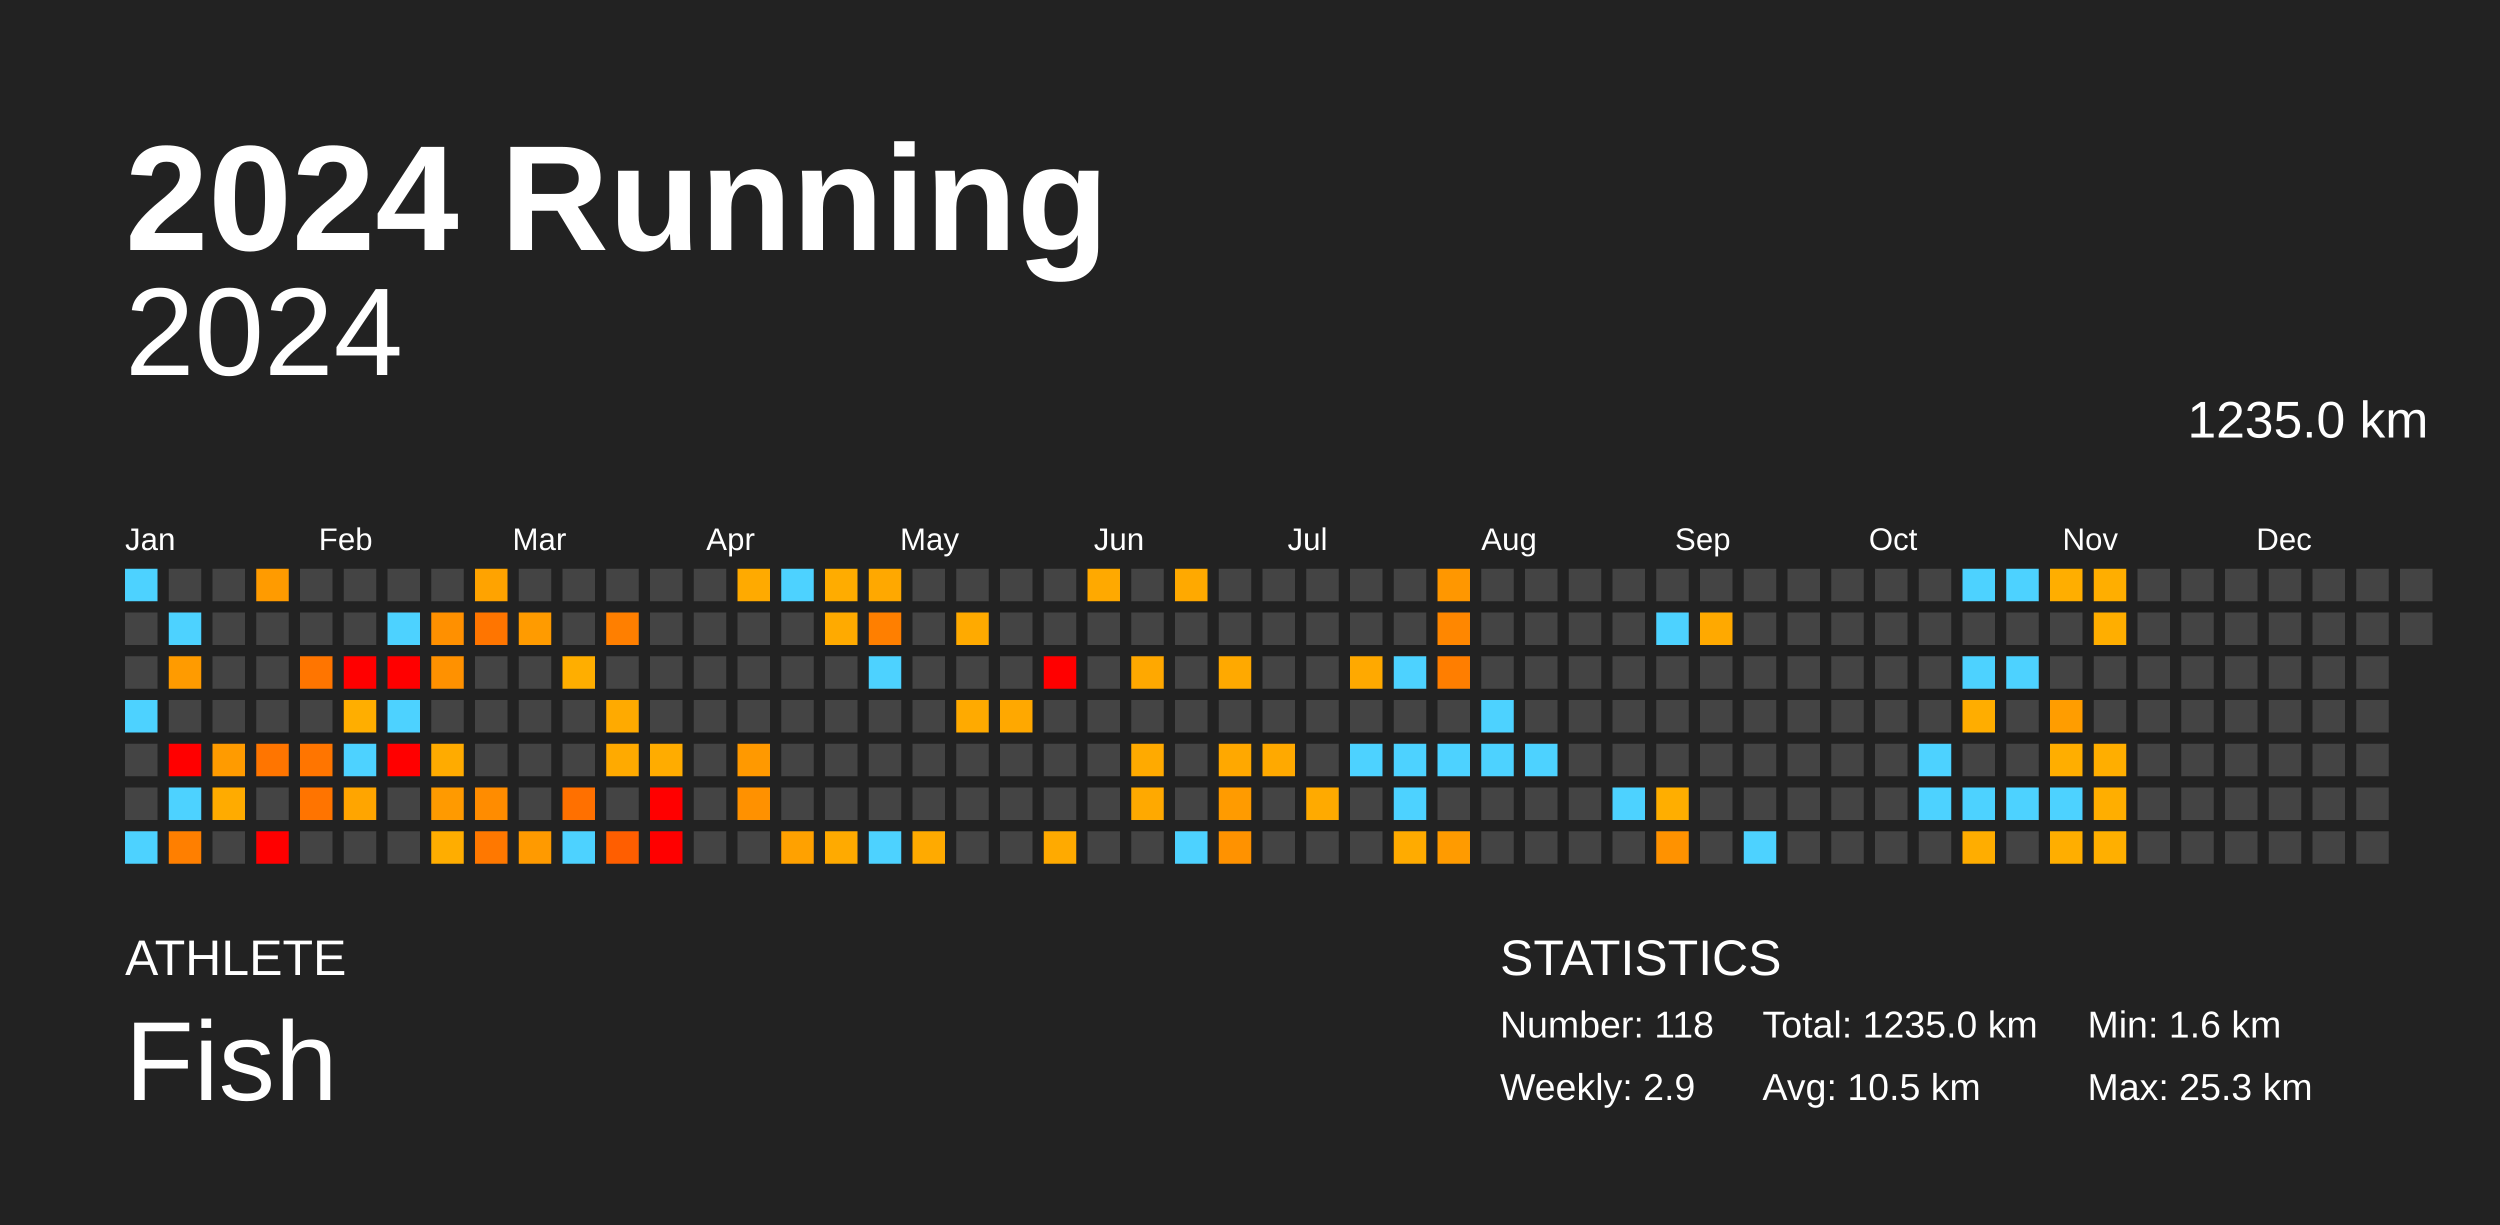
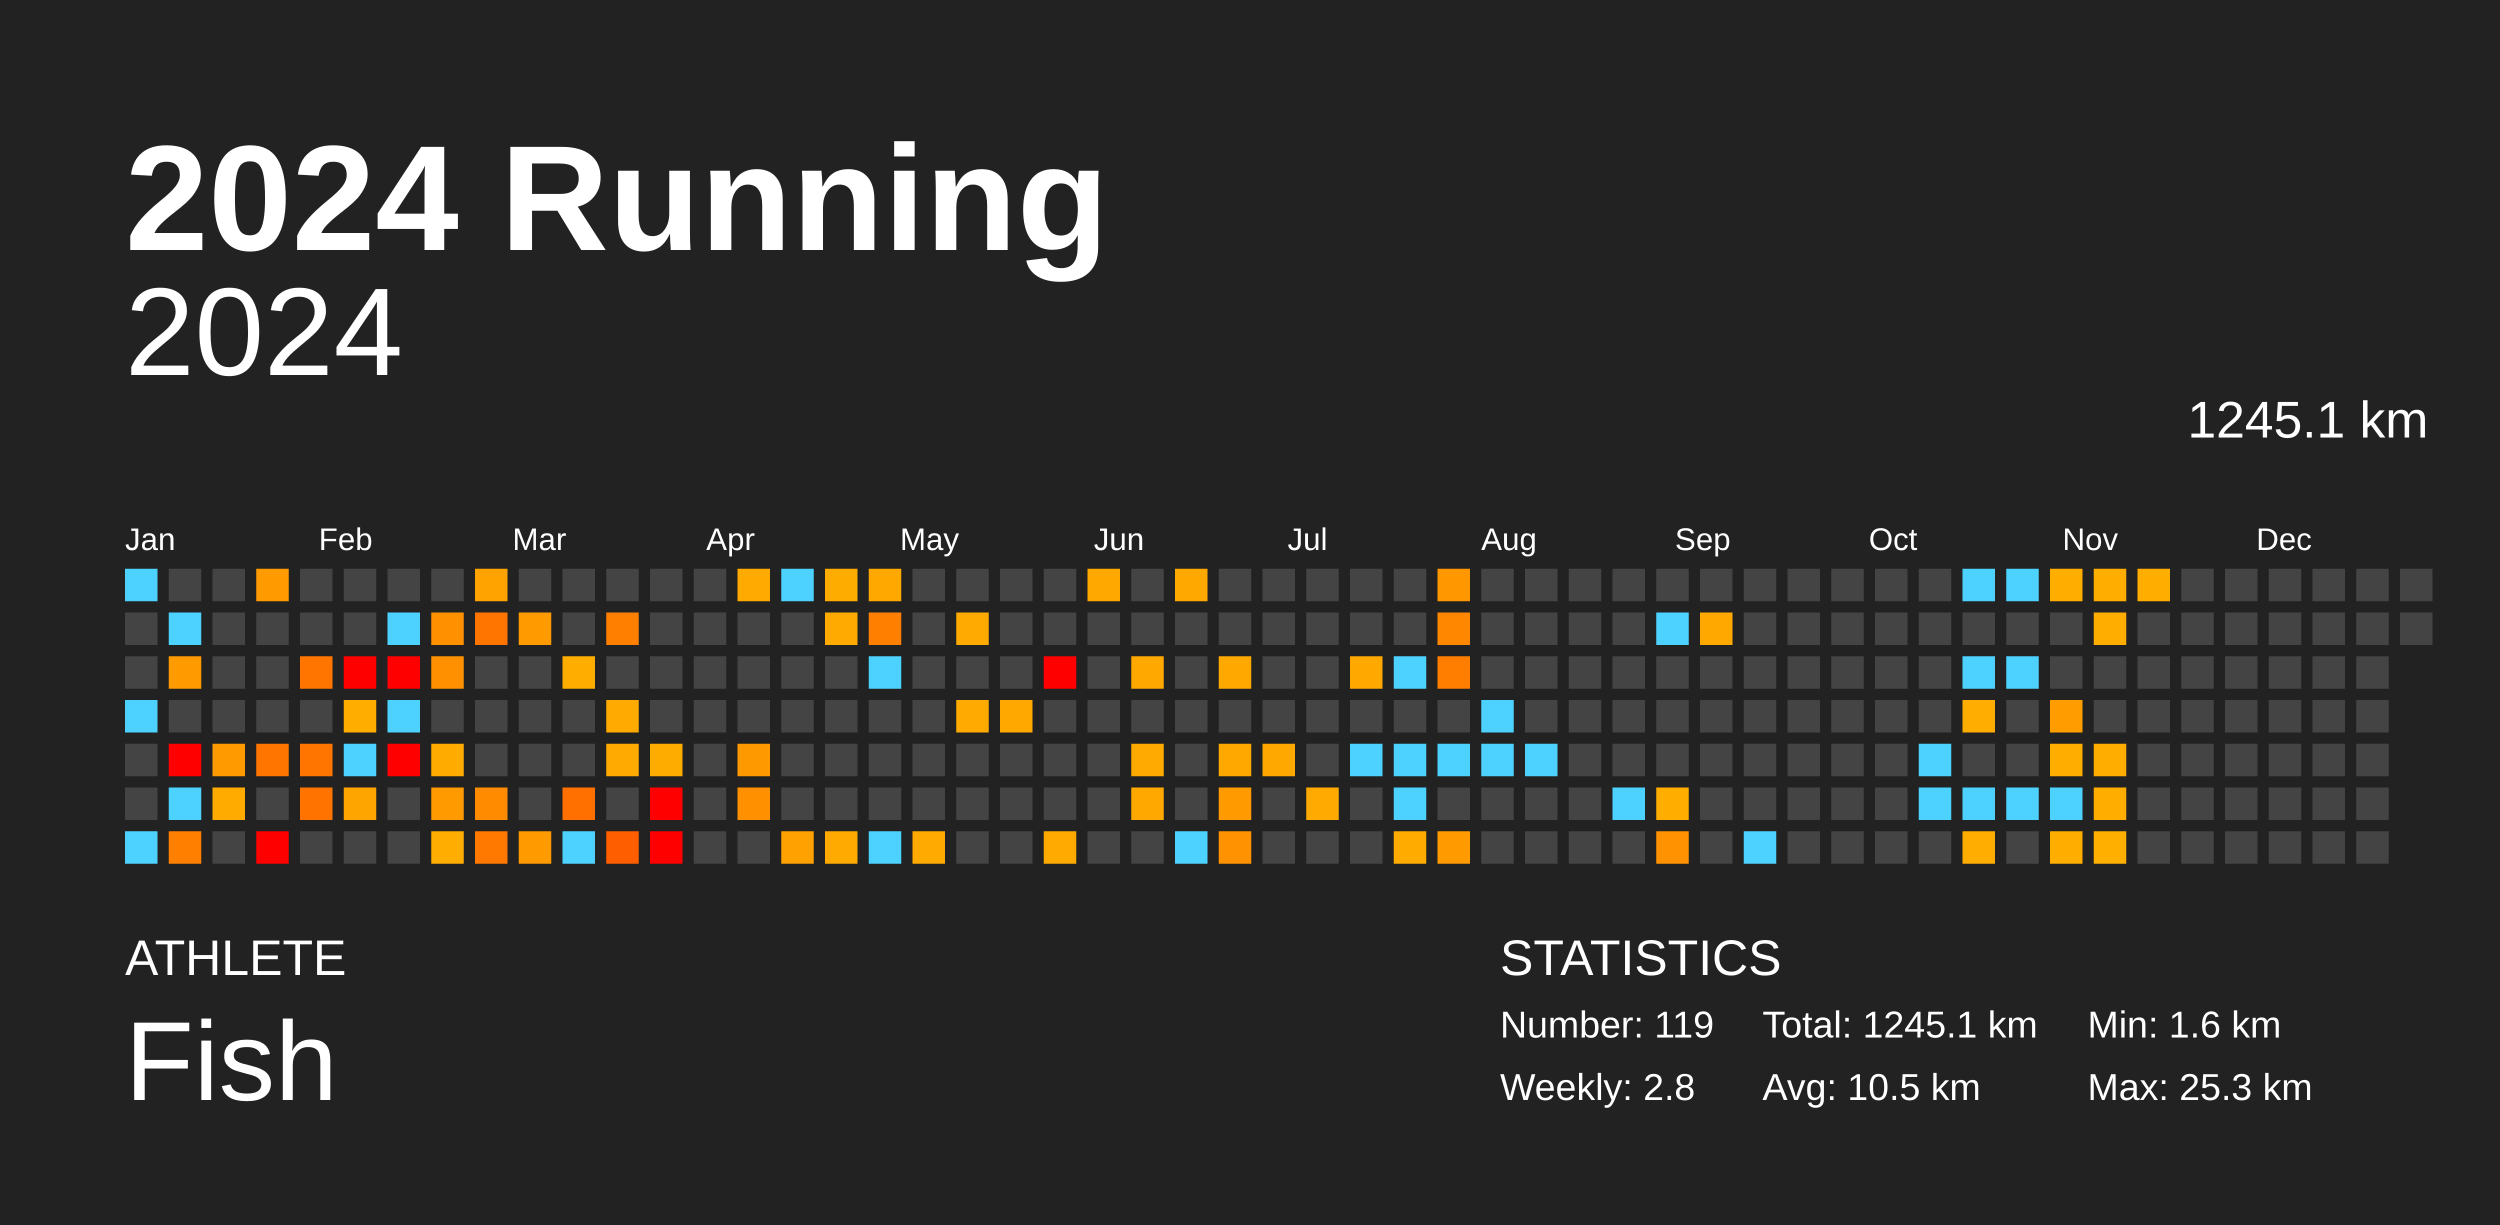
<svg xmlns="http://www.w3.org/2000/svg" baseProfile="full" height="98mm" version="1.1" viewBox="0,0,200,98" width="200mm">
  <defs />
  <rect fill="#222222" height="98" width="200" x="0" y="0" />
  <text fill="#FFFFFF" style="font-size:12px; font-family:Arial; font-weight:bold;" x="10" y="20">2024 Running</text>
  <text fill="#FFFFFF" style="font-size:4px; font-family:Arial" x="10" y="78">ATHLETE</text>
  <text fill="#FFFFFF" style="font-size:9px; font-family:Arial" x="10" y="88">Fish</text>
  <text fill="#FFFFFF" style="font-size:4px; font-family:Arial" x="120" y="78">STATISTICS</text>
-   <text fill="#FFFFFF" style="font-size:3px; font-family:Arial" x="120" y="83">Number: 118</text>
-   <text fill="#FFFFFF" style="font-size:3px; font-family:Arial" x="120" y="88">Weekly: 2.9</text>
-   <text fill="#FFFFFF" style="font-size:3px; font-family:Arial" x="141" y="83">Total: 1235.0 km</text>
+   <text fill="#FFFFFF" style="font-size:3px; font-family:Arial" x="120" y="83">Number: 119</text>
+   <text fill="#FFFFFF" style="font-size:3px; font-family:Arial" x="120" y="88">Weekly: 2.8</text>
+   <text fill="#FFFFFF" style="font-size:3px; font-family:Arial" x="141" y="83">Total: 1245.1 km</text>
  <text fill="#FFFFFF" style="font-size:3px; font-family:Arial" x="141" y="88">Avg: 10.5 km</text>
  <text fill="#FFFFFF" style="font-size:3px; font-family:Arial" x="167" y="83">Min: 1.6 km</text>
  <text fill="#FFFFFF" style="font-size:3px; font-family:Arial" x="167" y="88">Max: 25.3 km</text>
  <text alignment-baseline="hanging" fill="#FFFFFF" style="font-size:10.0px; font-family:Arial;" x="10" y="30">2024</text>
-   <text alignment-baseline="hanging" fill="#FFFFFF" style="font-size:4.125px; font-family:Arial;" x="175" y="35">1235.0 km</text>
+   <text alignment-baseline="hanging" fill="#FFFFFF" style="font-size:4.125px; font-family:Arial;" x="175" y="35">1245.1 km</text>
  <text fill="#FFFFFF" style="font-size:2.5px; font-family:Arial" x="10.0" y="44">Jan</text>
  <text fill="#FFFFFF" style="font-size:2.5px; font-family:Arial" x="25.5" y="44">Feb</text>
  <text fill="#FFFFFF" style="font-size:2.5px; font-family:Arial" x="41.0" y="44">Mar</text>
  <text fill="#FFFFFF" style="font-size:2.5px; font-family:Arial" x="56.5" y="44">Apr</text>
  <text fill="#FFFFFF" style="font-size:2.5px; font-family:Arial" x="72.0" y="44">May</text>
  <text fill="#FFFFFF" style="font-size:2.5px; font-family:Arial" x="87.5" y="44">Jun</text>
  <text fill="#FFFFFF" style="font-size:2.5px; font-family:Arial" x="103.0" y="44">Jul</text>
  <text fill="#FFFFFF" style="font-size:2.5px; font-family:Arial" x="118.5" y="44">Aug</text>
  <text fill="#FFFFFF" style="font-size:2.5px; font-family:Arial" x="134.0" y="44">Sep</text>
  <text fill="#FFFFFF" style="font-size:2.5px; font-family:Arial" x="149.5" y="44">Oct</text>
  <text fill="#FFFFFF" style="font-size:2.5px; font-family:Arial" x="165.0" y="44">Nov</text>
  <text fill="#FFFFFF" style="font-size:2.5px; font-family:Arial" x="180.5" y="44">Dec</text>
  <rect fill="#4dd2ff" height="2.6" width="2.6" x="10.0" y="45.5" />
  <rect fill="#444444" height="2.6" width="2.6" x="10.0" y="49.0" />
  <rect fill="#444444" height="2.6" width="2.6" x="10.0" y="52.5" />
  <rect fill="#4dd2ff" height="2.6" width="2.6" x="10.0" y="56.0" />
  <rect fill="#444444" height="2.6" width="2.6" x="10.0" y="59.5" />
  <rect fill="#444444" height="2.6" width="2.6" x="10.0" y="63.0" />
  <rect fill="#4dd2ff" height="2.6" width="2.6" x="10.0" y="66.5" />
  <rect fill="#444444" height="2.6" width="2.6" x="13.5" y="45.5" />
  <rect fill="#4dd2ff" height="2.6" width="2.6" x="13.5" y="49.0" />
  <rect fill="#ff9b00" height="2.6" width="2.6" x="13.5" y="52.5" />
  <rect fill="#444444" height="2.6" width="2.6" x="13.5" y="56.0" />
  <rect fill="red" height="2.6" width="2.6" x="13.5" y="59.5" />
  <rect fill="#4dd2ff" height="2.6" width="2.6" x="13.5" y="63.0" />
  <rect fill="#ff7f00" height="2.6" width="2.6" x="13.5" y="66.5" />
  <rect fill="#444444" height="2.6" width="2.6" x="17.0" y="45.5" />
  <rect fill="#444444" height="2.6" width="2.6" x="17.0" y="49.0" />
  <rect fill="#444444" height="2.6" width="2.6" x="17.0" y="52.5" />
  <rect fill="#444444" height="2.6" width="2.6" x="17.0" y="56.0" />
  <rect fill="#ff9b00" height="2.6" width="2.6" x="17.0" y="59.5" />
  <rect fill="#ffab00" height="2.6" width="2.6" x="17.0" y="63.0" />
  <rect fill="#444444" height="2.6" width="2.6" x="17.0" y="66.5" />
  <rect fill="#ff9b00" height="2.6" width="2.6" x="20.5" y="45.5" />
  <rect fill="#444444" height="2.6" width="2.6" x="20.5" y="49.0" />
  <rect fill="#444444" height="2.6" width="2.6" x="20.5" y="52.5" />
  <rect fill="#444444" height="2.6" width="2.6" x="20.5" y="56.0" />
  <rect fill="#ff7500" height="2.6" width="2.6" x="20.5" y="59.5" />
  <rect fill="#444444" height="2.6" width="2.6" x="20.5" y="63.0" />
  <rect fill="red" height="2.6" width="2.6" x="20.5" y="66.5" />
  <rect fill="#444444" height="2.6" width="2.6" x="24.0" y="45.5" />
  <rect fill="#444444" height="2.6" width="2.6" x="24.0" y="49.0" />
  <rect fill="#ff7500" height="2.6" width="2.6" x="24.0" y="52.5" />
  <rect fill="#444444" height="2.6" width="2.6" x="24.0" y="56.0" />
  <rect fill="#ff7500" height="2.6" width="2.6" x="24.0" y="59.5" />
  <rect fill="#ff7400" height="2.6" width="2.6" x="24.0" y="63.0" />
  <rect fill="#444444" height="2.6" width="2.6" x="24.0" y="66.5" />
  <rect fill="#444444" height="2.6" width="2.6" x="27.5" y="45.5" />
  <rect fill="#444444" height="2.6" width="2.6" x="27.5" y="49.0" />
  <rect fill="red" height="2.6" width="2.6" x="27.5" y="52.5" />
  <rect fill="#ffae00" height="2.6" width="2.6" x="27.5" y="56.0" />
  <rect fill="#4dd2ff" height="2.6" width="2.6" x="27.5" y="59.5" />
  <rect fill="#ffa500" height="2.6" width="2.6" x="27.5" y="63.0" />
  <rect fill="#444444" height="2.6" width="2.6" x="27.5" y="66.5" />
  <rect fill="#444444" height="2.6" width="2.6" x="31.0" y="45.5" />
  <rect fill="#4dd2ff" height="2.6" width="2.6" x="31.0" y="49.0" />
  <rect fill="red" height="2.6" width="2.6" x="31.0" y="52.5" />
  <rect fill="#4dd2ff" height="2.6" width="2.6" x="31.0" y="56.0" />
  <rect fill="red" height="2.6" width="2.6" x="31.0" y="59.5" />
  <rect fill="#444444" height="2.6" width="2.6" x="31.0" y="63.0" />
  <rect fill="#444444" height="2.6" width="2.6" x="31.0" y="66.5" />
  <rect fill="#444444" height="2.6" width="2.6" x="34.5" y="45.5" />
  <rect fill="#ff9000" height="2.6" width="2.6" x="34.5" y="49.0" />
  <rect fill="#ff9100" height="2.6" width="2.6" x="34.5" y="52.5" />
  <rect fill="#444444" height="2.6" width="2.6" x="34.5" y="56.0" />
  <rect fill="#ffab00" height="2.6" width="2.6" x="34.5" y="59.5" />
  <rect fill="#ff9a00" height="2.6" width="2.6" x="34.5" y="63.0" />
  <rect fill="#ffad00" height="2.6" width="2.6" x="34.5" y="66.5" />
  <rect fill="#ffa300" height="2.6" width="2.6" x="38.0" y="45.5" />
  <rect fill="#ff7500" height="2.6" width="2.6" x="38.0" y="49.0" />
  <rect fill="#444444" height="2.6" width="2.6" x="38.0" y="52.5" />
  <rect fill="#444444" height="2.6" width="2.6" x="38.0" y="56.0" />
  <rect fill="#444444" height="2.6" width="2.6" x="38.0" y="59.5" />
  <rect fill="#ff8c00" height="2.6" width="2.6" x="38.0" y="63.0" />
  <rect fill="#ff7800" height="2.6" width="2.6" x="38.0" y="66.5" />
  <rect fill="#444444" height="2.6" width="2.6" x="41.5" y="45.5" />
  <rect fill="#ff9b00" height="2.6" width="2.6" x="41.5" y="49.0" />
  <rect fill="#444444" height="2.6" width="2.6" x="41.5" y="52.5" />
  <rect fill="#444444" height="2.6" width="2.6" x="41.5" y="56.0" />
  <rect fill="#444444" height="2.6" width="2.6" x="41.5" y="59.5" />
  <rect fill="#444444" height="2.6" width="2.6" x="41.5" y="63.0" />
  <rect fill="#ff9a00" height="2.6" width="2.6" x="41.5" y="66.5" />
  <rect fill="#444444" height="2.6" width="2.6" x="45.0" y="45.5" />
  <rect fill="#444444" height="2.6" width="2.6" x="45.0" y="49.0" />
  <rect fill="#ffae00" height="2.6" width="2.6" x="45.0" y="52.5" />
  <rect fill="#444444" height="2.6" width="2.6" x="45.0" y="56.0" />
  <rect fill="#444444" height="2.6" width="2.6" x="45.0" y="59.5" />
  <rect fill="#ff7000" height="2.6" width="2.6" x="45.0" y="63.0" />
  <rect fill="#4dd2ff" height="2.6" width="2.6" x="45.0" y="66.5" />
  <rect fill="#444444" height="2.6" width="2.6" x="48.5" y="45.5" />
  <rect fill="#ff7f00" height="2.6" width="2.6" x="48.5" y="49.0" />
  <rect fill="#444444" height="2.6" width="2.6" x="48.5" y="52.5" />
  <rect fill="#ffaa00" height="2.6" width="2.6" x="48.5" y="56.0" />
  <rect fill="#ffaa00" height="2.6" width="2.6" x="48.5" y="59.5" />
  <rect fill="#444444" height="2.6" width="2.6" x="48.5" y="63.0" />
  <rect fill="#ff5e00" height="2.6" width="2.6" x="48.5" y="66.5" />
  <rect fill="#444444" height="2.6" width="2.6" x="52.0" y="45.5" />
  <rect fill="#444444" height="2.6" width="2.6" x="52.0" y="49.0" />
  <rect fill="#444444" height="2.6" width="2.6" x="52.0" y="52.5" />
  <rect fill="#444444" height="2.6" width="2.6" x="52.0" y="56.0" />
  <rect fill="#ffac00" height="2.6" width="2.6" x="52.0" y="59.5" />
  <rect fill="red" height="2.6" width="2.6" x="52.0" y="63.0" />
  <rect fill="red" height="2.6" width="2.6" x="52.0" y="66.5" />
  <rect fill="#444444" height="2.6" width="2.6" x="55.5" y="45.5" />
  <rect fill="#444444" height="2.6" width="2.6" x="55.5" y="49.0" />
  <rect fill="#444444" height="2.6" width="2.6" x="55.5" y="52.5" />
  <rect fill="#444444" height="2.6" width="2.6" x="55.5" y="56.0" />
  <rect fill="#444444" height="2.6" width="2.6" x="55.5" y="59.5" />
  <rect fill="#444444" height="2.6" width="2.6" x="55.5" y="63.0" />
  <rect fill="#444444" height="2.6" width="2.6" x="55.5" y="66.5" />
  <rect fill="#ffaa00" height="2.6" width="2.6" x="59.0" y="45.5" />
  <rect fill="#444444" height="2.6" width="2.6" x="59.0" y="49.0" />
  <rect fill="#444444" height="2.6" width="2.6" x="59.0" y="52.5" />
  <rect fill="#444444" height="2.6" width="2.6" x="59.0" y="56.0" />
  <rect fill="#ff9900" height="2.6" width="2.6" x="59.0" y="59.5" />
  <rect fill="#ff9100" height="2.6" width="2.6" x="59.0" y="63.0" />
  <rect fill="#444444" height="2.6" width="2.6" x="59.0" y="66.5" />
  <rect fill="#4dd2ff" height="2.6" width="2.6" x="62.5" y="45.5" />
  <rect fill="#444444" height="2.6" width="2.6" x="62.5" y="49.0" />
  <rect fill="#444444" height="2.6" width="2.6" x="62.5" y="52.5" />
  <rect fill="#444444" height="2.6" width="2.6" x="62.5" y="56.0" />
  <rect fill="#444444" height="2.6" width="2.6" x="62.5" y="59.5" />
  <rect fill="#444444" height="2.6" width="2.6" x="62.5" y="63.0" />
  <rect fill="#ffa100" height="2.6" width="2.6" x="62.5" y="66.5" />
  <rect fill="#ffac00" height="2.6" width="2.6" x="66.0" y="45.5" />
  <rect fill="#ffaa00" height="2.6" width="2.6" x="66.0" y="49.0" />
  <rect fill="#444444" height="2.6" width="2.6" x="66.0" y="52.5" />
  <rect fill="#444444" height="2.6" width="2.6" x="66.0" y="56.0" />
  <rect fill="#444444" height="2.6" width="2.6" x="66.0" y="59.5" />
  <rect fill="#444444" height="2.6" width="2.6" x="66.0" y="63.0" />
  <rect fill="#ffaa00" height="2.6" width="2.6" x="66.0" y="66.5" />
  <rect fill="#ffa800" height="2.6" width="2.6" x="69.5" y="45.5" />
  <rect fill="#ff7f00" height="2.6" width="2.6" x="69.5" y="49.0" />
  <rect fill="#4dd2ff" height="2.6" width="2.6" x="69.5" y="52.5" />
  <rect fill="#444444" height="2.6" width="2.6" x="69.5" y="56.0" />
  <rect fill="#444444" height="2.6" width="2.6" x="69.5" y="59.5" />
  <rect fill="#444444" height="2.6" width="2.6" x="69.5" y="63.0" />
  <rect fill="#4dd2ff" height="2.6" width="2.6" x="69.5" y="66.5" />
  <rect fill="#444444" height="2.6" width="2.6" x="73.0" y="45.5" />
  <rect fill="#444444" height="2.6" width="2.6" x="73.0" y="49.0" />
  <rect fill="#444444" height="2.6" width="2.6" x="73.0" y="52.5" />
  <rect fill="#444444" height="2.6" width="2.6" x="73.0" y="56.0" />
  <rect fill="#444444" height="2.6" width="2.6" x="73.0" y="59.5" />
  <rect fill="#444444" height="2.6" width="2.6" x="73.0" y="63.0" />
  <rect fill="#ffaa00" height="2.6" width="2.6" x="73.0" y="66.5" />
  <rect fill="#444444" height="2.6" width="2.6" x="76.5" y="45.5" />
  <rect fill="#ffaa00" height="2.6" width="2.6" x="76.5" y="49.0" />
  <rect fill="#444444" height="2.6" width="2.6" x="76.5" y="52.5" />
  <rect fill="#ffaa00" height="2.6" width="2.6" x="76.5" y="56.0" />
  <rect fill="#444444" height="2.6" width="2.6" x="76.5" y="59.5" />
  <rect fill="#444444" height="2.6" width="2.6" x="76.5" y="63.0" />
  <rect fill="#444444" height="2.6" width="2.6" x="76.5" y="66.5" />
  <rect fill="#444444" height="2.6" width="2.6" x="80.0" y="45.5" />
  <rect fill="#444444" height="2.6" width="2.6" x="80.0" y="49.0" />
  <rect fill="#444444" height="2.6" width="2.6" x="80.0" y="52.5" />
  <rect fill="#ffa800" height="2.6" width="2.6" x="80.0" y="56.0" />
  <rect fill="#444444" height="2.6" width="2.6" x="80.0" y="59.5" />
  <rect fill="#444444" height="2.6" width="2.6" x="80.0" y="63.0" />
  <rect fill="#444444" height="2.6" width="2.6" x="80.0" y="66.5" />
  <rect fill="#444444" height="2.6" width="2.6" x="83.5" y="45.5" />
  <rect fill="#444444" height="2.6" width="2.6" x="83.5" y="49.0" />
  <rect fill="red" height="2.6" width="2.6" x="83.5" y="52.5" />
  <rect fill="#444444" height="2.6" width="2.6" x="83.5" y="56.0" />
  <rect fill="#444444" height="2.6" width="2.6" x="83.5" y="59.5" />
  <rect fill="#444444" height="2.6" width="2.6" x="83.5" y="63.0" />
  <rect fill="#ffaa00" height="2.6" width="2.6" x="83.5" y="66.5" />
  <rect fill="#ffa900" height="2.6" width="2.6" x="87.0" y="45.5" />
  <rect fill="#444444" height="2.6" width="2.6" x="87.0" y="49.0" />
  <rect fill="#444444" height="2.6" width="2.6" x="87.0" y="52.5" />
  <rect fill="#444444" height="2.6" width="2.6" x="87.0" y="56.0" />
  <rect fill="#444444" height="2.6" width="2.6" x="87.0" y="59.5" />
  <rect fill="#444444" height="2.6" width="2.6" x="87.0" y="63.0" />
  <rect fill="#444444" height="2.6" width="2.6" x="87.0" y="66.5" />
  <rect fill="#444444" height="2.6" width="2.6" x="90.5" y="45.5" />
  <rect fill="#444444" height="2.6" width="2.6" x="90.5" y="49.0" />
  <rect fill="#ffa800" height="2.6" width="2.6" x="90.5" y="52.5" />
  <rect fill="#444444" height="2.6" width="2.6" x="90.5" y="56.0" />
  <rect fill="#ffaa00" height="2.6" width="2.6" x="90.5" y="59.5" />
  <rect fill="#ffa900" height="2.6" width="2.6" x="90.5" y="63.0" />
  <rect fill="#444444" height="2.6" width="2.6" x="90.5" y="66.5" />
  <rect fill="#ffa900" height="2.6" width="2.6" x="94.0" y="45.5" />
  <rect fill="#444444" height="2.6" width="2.6" x="94.0" y="49.0" />
  <rect fill="#444444" height="2.6" width="2.6" x="94.0" y="52.5" />
  <rect fill="#444444" height="2.6" width="2.6" x="94.0" y="56.0" />
  <rect fill="#444444" height="2.6" width="2.6" x="94.0" y="59.5" />
  <rect fill="#444444" height="2.6" width="2.6" x="94.0" y="63.0" />
  <rect fill="#4dd2ff" height="2.6" width="2.6" x="94.0" y="66.5" />
  <rect fill="#444444" height="2.6" width="2.6" x="97.5" y="45.5" />
  <rect fill="#444444" height="2.6" width="2.6" x="97.5" y="49.0" />
  <rect fill="#ffa900" height="2.6" width="2.6" x="97.5" y="52.5" />
  <rect fill="#444444" height="2.6" width="2.6" x="97.5" y="56.0" />
  <rect fill="#ffa800" height="2.6" width="2.6" x="97.5" y="59.5" />
  <rect fill="#ff9b00" height="2.6" width="2.6" x="97.5" y="63.0" />
  <rect fill="#ff9200" height="2.6" width="2.6" x="97.5" y="66.5" />
  <rect fill="#444444" height="2.6" width="2.6" x="101.0" y="45.5" />
  <rect fill="#444444" height="2.6" width="2.6" x="101.0" y="49.0" />
  <rect fill="#444444" height="2.6" width="2.6" x="101.0" y="52.5" />
  <rect fill="#444444" height="2.6" width="2.6" x="101.0" y="56.0" />
  <rect fill="#ffa900" height="2.6" width="2.6" x="101.0" y="59.5" />
  <rect fill="#444444" height="2.6" width="2.6" x="101.0" y="63.0" />
  <rect fill="#444444" height="2.6" width="2.6" x="101.0" y="66.5" />
  <rect fill="#444444" height="2.6" width="2.6" x="104.5" y="45.5" />
  <rect fill="#444444" height="2.6" width="2.6" x="104.5" y="49.0" />
  <rect fill="#444444" height="2.6" width="2.6" x="104.5" y="52.5" />
  <rect fill="#444444" height="2.6" width="2.6" x="104.5" y="56.0" />
  <rect fill="#444444" height="2.6" width="2.6" x="104.5" y="59.5" />
  <rect fill="#ffaa00" height="2.6" width="2.6" x="104.5" y="63.0" />
  <rect fill="#444444" height="2.6" width="2.6" x="104.5" y="66.5" />
  <rect fill="#444444" height="2.6" width="2.6" x="108.0" y="45.5" />
  <rect fill="#444444" height="2.6" width="2.6" x="108.0" y="49.0" />
  <rect fill="#ffa900" height="2.6" width="2.6" x="108.0" y="52.5" />
  <rect fill="#444444" height="2.6" width="2.6" x="108.0" y="56.0" />
  <rect fill="#4dd2ff" height="2.6" width="2.6" x="108.0" y="59.5" />
  <rect fill="#444444" height="2.6" width="2.6" x="108.0" y="63.0" />
  <rect fill="#444444" height="2.6" width="2.6" x="108.0" y="66.5" />
  <rect fill="#444444" height="2.6" width="2.6" x="111.5" y="45.5" />
  <rect fill="#444444" height="2.6" width="2.6" x="111.5" y="49.0" />
  <rect fill="#4dd2ff" height="2.6" width="2.6" x="111.5" y="52.5" />
  <rect fill="#444444" height="2.6" width="2.6" x="111.5" y="56.0" />
  <rect fill="#4dd2ff" height="2.6" width="2.6" x="111.5" y="59.5" />
  <rect fill="#4dd2ff" height="2.6" width="2.6" x="111.5" y="63.0" />
  <rect fill="#ffab00" height="2.6" width="2.6" x="111.5" y="66.5" />
  <rect fill="#ff9700" height="2.6" width="2.6" x="115.0" y="45.5" />
  <rect fill="#ff8700" height="2.6" width="2.6" x="115.0" y="49.0" />
  <rect fill="#ff7e00" height="2.6" width="2.6" x="115.0" y="52.5" />
  <rect fill="#444444" height="2.6" width="2.6" x="115.0" y="56.0" />
  <rect fill="#4dd2ff" height="2.6" width="2.6" x="115.0" y="59.5" />
  <rect fill="#444444" height="2.6" width="2.6" x="115.0" y="63.0" />
  <rect fill="#ff9b00" height="2.6" width="2.6" x="115.0" y="66.5" />
  <rect fill="#444444" height="2.6" width="2.6" x="118.5" y="45.5" />
  <rect fill="#444444" height="2.6" width="2.6" x="118.5" y="49.0" />
  <rect fill="#444444" height="2.6" width="2.6" x="118.5" y="52.5" />
  <rect fill="#4dd2ff" height="2.6" width="2.6" x="118.5" y="56.0" />
  <rect fill="#4dd2ff" height="2.6" width="2.6" x="118.5" y="59.5" />
  <rect fill="#444444" height="2.6" width="2.6" x="118.5" y="63.0" />
  <rect fill="#444444" height="2.6" width="2.6" x="118.5" y="66.5" />
  <rect fill="#444444" height="2.6" width="2.6" x="122.0" y="45.5" />
  <rect fill="#444444" height="2.6" width="2.6" x="122.0" y="49.0" />
  <rect fill="#444444" height="2.6" width="2.6" x="122.0" y="52.5" />
  <rect fill="#444444" height="2.6" width="2.6" x="122.0" y="56.0" />
  <rect fill="#4dd2ff" height="2.6" width="2.6" x="122.0" y="59.5" />
  <rect fill="#444444" height="2.6" width="2.6" x="122.0" y="63.0" />
  <rect fill="#444444" height="2.6" width="2.6" x="122.0" y="66.5" />
  <rect fill="#444444" height="2.6" width="2.6" x="125.5" y="45.5" />
  <rect fill="#444444" height="2.6" width="2.6" x="125.5" y="49.0" />
  <rect fill="#444444" height="2.6" width="2.6" x="125.5" y="52.5" />
  <rect fill="#444444" height="2.6" width="2.6" x="125.5" y="56.0" />
  <rect fill="#444444" height="2.6" width="2.6" x="125.5" y="59.5" />
  <rect fill="#444444" height="2.6" width="2.6" x="125.5" y="63.0" />
  <rect fill="#444444" height="2.6" width="2.6" x="125.5" y="66.5" />
  <rect fill="#444444" height="2.6" width="2.6" x="129.0" y="45.5" />
  <rect fill="#444444" height="2.6" width="2.6" x="129.0" y="49.0" />
  <rect fill="#444444" height="2.6" width="2.6" x="129.0" y="52.5" />
  <rect fill="#444444" height="2.6" width="2.6" x="129.0" y="56.0" />
  <rect fill="#444444" height="2.6" width="2.6" x="129.0" y="59.5" />
  <rect fill="#4dd2ff" height="2.6" width="2.6" x="129.0" y="63.0" />
  <rect fill="#444444" height="2.6" width="2.6" x="129.0" y="66.5" />
  <rect fill="#444444" height="2.6" width="2.6" x="132.5" y="45.5" />
  <rect fill="#4dd2ff" height="2.6" width="2.6" x="132.5" y="49.0" />
  <rect fill="#444444" height="2.6" width="2.6" x="132.5" y="52.5" />
  <rect fill="#444444" height="2.6" width="2.6" x="132.5" y="56.0" />
  <rect fill="#444444" height="2.6" width="2.6" x="132.5" y="59.5" />
  <rect fill="#ffae00" height="2.6" width="2.6" x="132.5" y="63.0" />
  <rect fill="#ff9200" height="2.6" width="2.6" x="132.5" y="66.5" />
  <rect fill="#444444" height="2.6" width="2.6" x="136.0" y="45.5" />
  <rect fill="#ffa900" height="2.6" width="2.6" x="136.0" y="49.0" />
  <rect fill="#444444" height="2.6" width="2.6" x="136.0" y="52.5" />
  <rect fill="#444444" height="2.6" width="2.6" x="136.0" y="56.0" />
  <rect fill="#444444" height="2.6" width="2.6" x="136.0" y="59.5" />
  <rect fill="#444444" height="2.6" width="2.6" x="136.0" y="63.0" />
  <rect fill="#444444" height="2.6" width="2.6" x="136.0" y="66.5" />
  <rect fill="#444444" height="2.6" width="2.6" x="139.5" y="45.5" />
  <rect fill="#444444" height="2.6" width="2.6" x="139.5" y="49.0" />
  <rect fill="#444444" height="2.6" width="2.6" x="139.5" y="52.5" />
  <rect fill="#444444" height="2.6" width="2.6" x="139.5" y="56.0" />
  <rect fill="#444444" height="2.6" width="2.6" x="139.5" y="59.5" />
  <rect fill="#444444" height="2.6" width="2.6" x="139.5" y="63.0" />
  <rect fill="#4dd2ff" height="2.6" width="2.6" x="139.5" y="66.5" />
  <rect fill="#444444" height="2.6" width="2.6" x="143.0" y="45.5" />
  <rect fill="#444444" height="2.6" width="2.6" x="143.0" y="49.0" />
  <rect fill="#444444" height="2.6" width="2.6" x="143.0" y="52.5" />
  <rect fill="#444444" height="2.6" width="2.6" x="143.0" y="56.0" />
  <rect fill="#444444" height="2.6" width="2.6" x="143.0" y="59.5" />
  <rect fill="#444444" height="2.6" width="2.6" x="143.0" y="63.0" />
  <rect fill="#444444" height="2.6" width="2.6" x="143.0" y="66.5" />
  <rect fill="#444444" height="2.6" width="2.6" x="146.5" y="45.5" />
  <rect fill="#444444" height="2.6" width="2.6" x="146.5" y="49.0" />
  <rect fill="#444444" height="2.6" width="2.6" x="146.5" y="52.5" />
  <rect fill="#444444" height="2.6" width="2.6" x="146.5" y="56.0" />
  <rect fill="#444444" height="2.6" width="2.6" x="146.5" y="59.5" />
  <rect fill="#444444" height="2.6" width="2.6" x="146.5" y="63.0" />
  <rect fill="#444444" height="2.6" width="2.6" x="146.5" y="66.5" />
  <rect fill="#444444" height="2.6" width="2.6" x="150.0" y="45.5" />
  <rect fill="#444444" height="2.6" width="2.6" x="150.0" y="49.0" />
  <rect fill="#444444" height="2.6" width="2.6" x="150.0" y="52.5" />
  <rect fill="#444444" height="2.6" width="2.6" x="150.0" y="56.0" />
  <rect fill="#444444" height="2.6" width="2.6" x="150.0" y="59.5" />
  <rect fill="#444444" height="2.6" width="2.6" x="150.0" y="63.0" />
  <rect fill="#444444" height="2.6" width="2.6" x="150.0" y="66.5" />
  <rect fill="#444444" height="2.6" width="2.6" x="153.5" y="45.5" />
  <rect fill="#444444" height="2.6" width="2.6" x="153.5" y="49.0" />
  <rect fill="#444444" height="2.6" width="2.6" x="153.5" y="52.5" />
  <rect fill="#444444" height="2.6" width="2.6" x="153.5" y="56.0" />
  <rect fill="#4dd2ff" height="2.6" width="2.6" x="153.5" y="59.5" />
  <rect fill="#4dd2ff" height="2.6" width="2.6" x="153.5" y="63.0" />
  <rect fill="#444444" height="2.6" width="2.6" x="153.5" y="66.5" />
  <rect fill="#4dd2ff" height="2.6" width="2.6" x="157.0" y="45.5" />
  <rect fill="#444444" height="2.6" width="2.6" x="157.0" y="49.0" />
  <rect fill="#4dd2ff" height="2.6" width="2.6" x="157.0" y="52.5" />
  <rect fill="#ffad00" height="2.6" width="2.6" x="157.0" y="56.0" />
  <rect fill="#444444" height="2.6" width="2.6" x="157.0" y="59.5" />
  <rect fill="#4dd2ff" height="2.6" width="2.6" x="157.0" y="63.0" />
  <rect fill="#ffad00" height="2.6" width="2.6" x="157.0" y="66.5" />
  <rect fill="#4dd2ff" height="2.6" width="2.6" x="160.5" y="45.5" />
  <rect fill="#444444" height="2.6" width="2.6" x="160.5" y="49.0" />
  <rect fill="#4dd2ff" height="2.6" width="2.6" x="160.5" y="52.5" />
  <rect fill="#444444" height="2.6" width="2.6" x="160.5" y="56.0" />
  <rect fill="#444444" height="2.6" width="2.6" x="160.5" y="59.5" />
  <rect fill="#4dd2ff" height="2.6" width="2.6" x="160.5" y="63.0" />
  <rect fill="#444444" height="2.6" width="2.6" x="160.5" y="66.5" />
  <rect fill="#ffae00" height="2.6" width="2.6" x="164.0" y="45.5" />
  <rect fill="#444444" height="2.6" width="2.6" x="164.0" y="49.0" />
  <rect fill="#444444" height="2.6" width="2.6" x="164.0" y="52.5" />
  <rect fill="#ff9d00" height="2.6" width="2.6" x="164.0" y="56.0" />
  <rect fill="#ffae00" height="2.6" width="2.6" x="164.0" y="59.5" />
  <rect fill="#4dd2ff" height="2.6" width="2.6" x="164.0" y="63.0" />
  <rect fill="#ffae00" height="2.6" width="2.6" x="164.0" y="66.5" />
  <rect fill="#ffae00" height="2.6" width="2.6" x="167.5" y="45.5" />
  <rect fill="#ffae00" height="2.6" width="2.6" x="167.5" y="49.0" />
  <rect fill="#444444" height="2.6" width="2.6" x="167.5" y="52.5" />
  <rect fill="#444444" height="2.6" width="2.6" x="167.5" y="56.0" />
  <rect fill="#ffae00" height="2.6" width="2.6" x="167.5" y="59.5" />
  <rect fill="#ffae00" height="2.6" width="2.6" x="167.5" y="63.0" />
  <rect fill="#ffaf00" height="2.6" width="2.6" x="167.5" y="66.5" />
-   <rect fill="#444444" height="2.6" width="2.6" x="171.0" y="45.5" />
+   <rect fill="#ffae00" height="2.6" width="2.6" x="171.0" y="45.5" />
  <rect fill="#444444" height="2.6" width="2.6" x="171.0" y="49.0" />
  <rect fill="#444444" height="2.6" width="2.6" x="171.0" y="52.5" />
  <rect fill="#444444" height="2.6" width="2.6" x="171.0" y="56.0" />
  <rect fill="#444444" height="2.6" width="2.6" x="171.0" y="59.5" />
  <rect fill="#444444" height="2.6" width="2.6" x="171.0" y="63.0" />
  <rect fill="#444444" height="2.6" width="2.6" x="171.0" y="66.5" />
  <rect fill="#444444" height="2.6" width="2.6" x="174.5" y="45.5" />
  <rect fill="#444444" height="2.6" width="2.6" x="174.5" y="49.0" />
  <rect fill="#444444" height="2.6" width="2.6" x="174.5" y="52.5" />
  <rect fill="#444444" height="2.6" width="2.6" x="174.5" y="56.0" />
  <rect fill="#444444" height="2.6" width="2.6" x="174.5" y="59.5" />
  <rect fill="#444444" height="2.6" width="2.6" x="174.5" y="63.0" />
  <rect fill="#444444" height="2.6" width="2.6" x="174.5" y="66.5" />
  <rect fill="#444444" height="2.6" width="2.6" x="178.0" y="45.5" />
  <rect fill="#444444" height="2.6" width="2.6" x="178.0" y="49.0" />
  <rect fill="#444444" height="2.6" width="2.6" x="178.0" y="52.5" />
  <rect fill="#444444" height="2.6" width="2.6" x="178.0" y="56.0" />
  <rect fill="#444444" height="2.6" width="2.6" x="178.0" y="59.5" />
  <rect fill="#444444" height="2.6" width="2.6" x="178.0" y="63.0" />
  <rect fill="#444444" height="2.6" width="2.6" x="178.0" y="66.5" />
  <rect fill="#444444" height="2.6" width="2.6" x="181.5" y="45.5" />
  <rect fill="#444444" height="2.6" width="2.6" x="181.5" y="49.0" />
  <rect fill="#444444" height="2.6" width="2.6" x="181.5" y="52.5" />
  <rect fill="#444444" height="2.6" width="2.6" x="181.5" y="56.0" />
  <rect fill="#444444" height="2.6" width="2.6" x="181.5" y="59.5" />
  <rect fill="#444444" height="2.6" width="2.6" x="181.5" y="63.0" />
  <rect fill="#444444" height="2.6" width="2.6" x="181.5" y="66.5" />
  <rect fill="#444444" height="2.6" width="2.6" x="185.0" y="45.5" />
  <rect fill="#444444" height="2.6" width="2.6" x="185.0" y="49.0" />
  <rect fill="#444444" height="2.6" width="2.6" x="185.0" y="52.5" />
  <rect fill="#444444" height="2.6" width="2.6" x="185.0" y="56.0" />
  <rect fill="#444444" height="2.6" width="2.6" x="185.0" y="59.5" />
  <rect fill="#444444" height="2.6" width="2.6" x="185.0" y="63.0" />
  <rect fill="#444444" height="2.6" width="2.6" x="185.0" y="66.5" />
  <rect fill="#444444" height="2.6" width="2.6" x="188.5" y="45.5" />
  <rect fill="#444444" height="2.6" width="2.6" x="188.5" y="49.0" />
  <rect fill="#444444" height="2.6" width="2.6" x="188.5" y="52.5" />
  <rect fill="#444444" height="2.6" width="2.6" x="188.5" y="56.0" />
  <rect fill="#444444" height="2.6" width="2.6" x="188.5" y="59.5" />
  <rect fill="#444444" height="2.6" width="2.6" x="188.5" y="63.0" />
  <rect fill="#444444" height="2.6" width="2.6" x="188.5" y="66.5" />
  <rect fill="#444444" height="2.6" width="2.6" x="192.0" y="45.5" />
  <rect fill="#444444" height="2.6" width="2.6" x="192.0" y="49.0" />
</svg>
